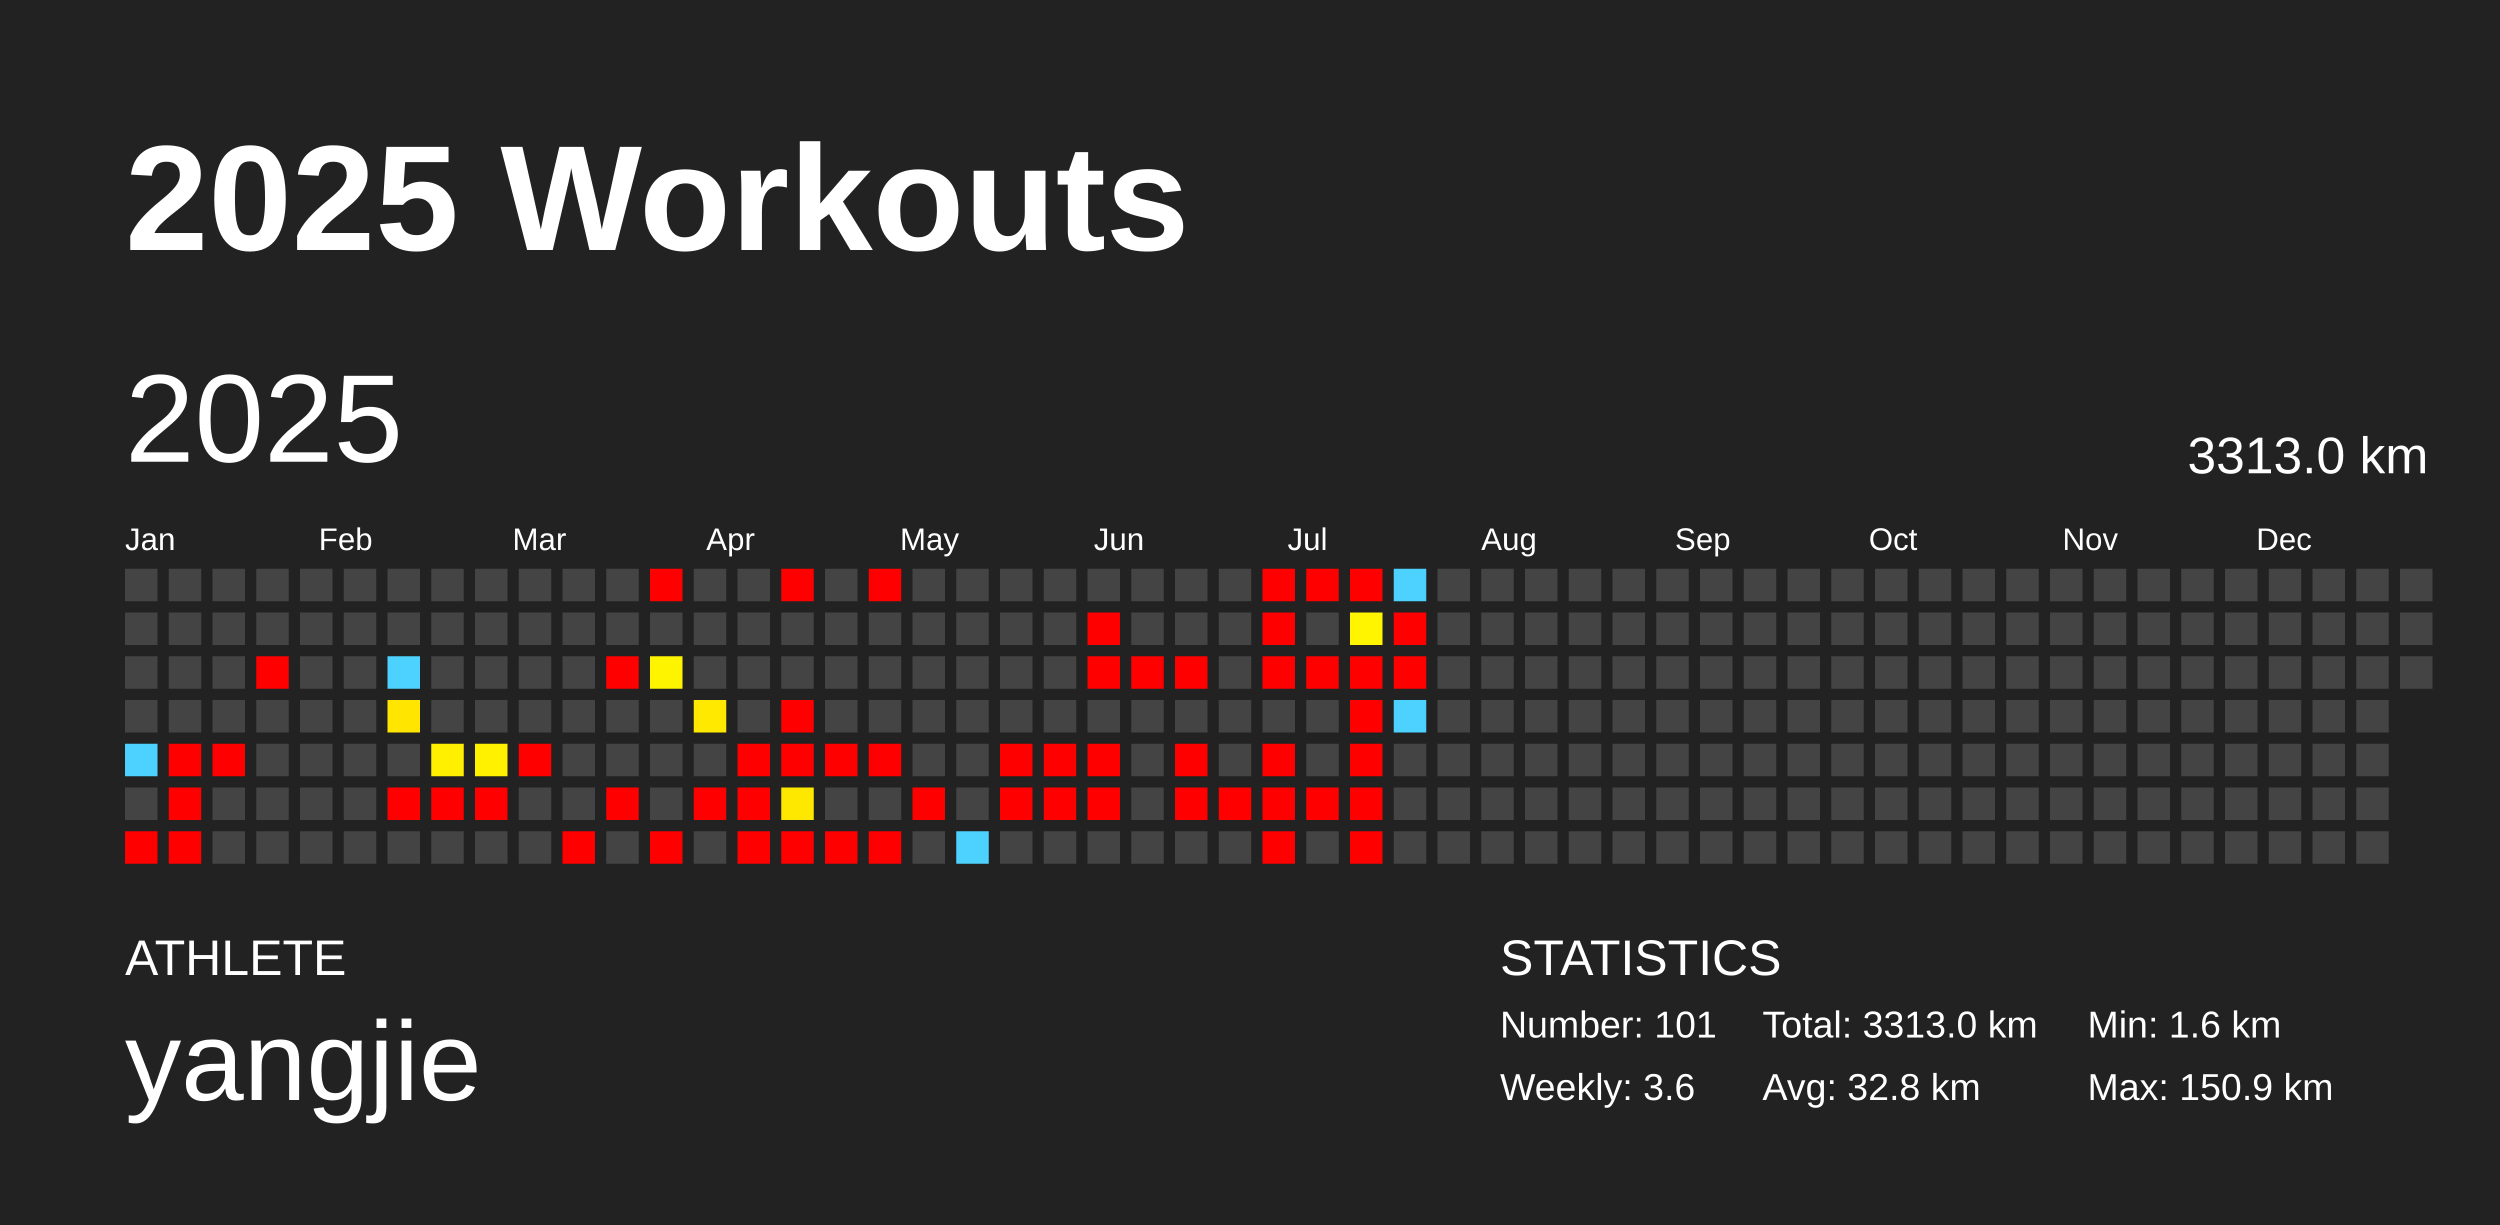
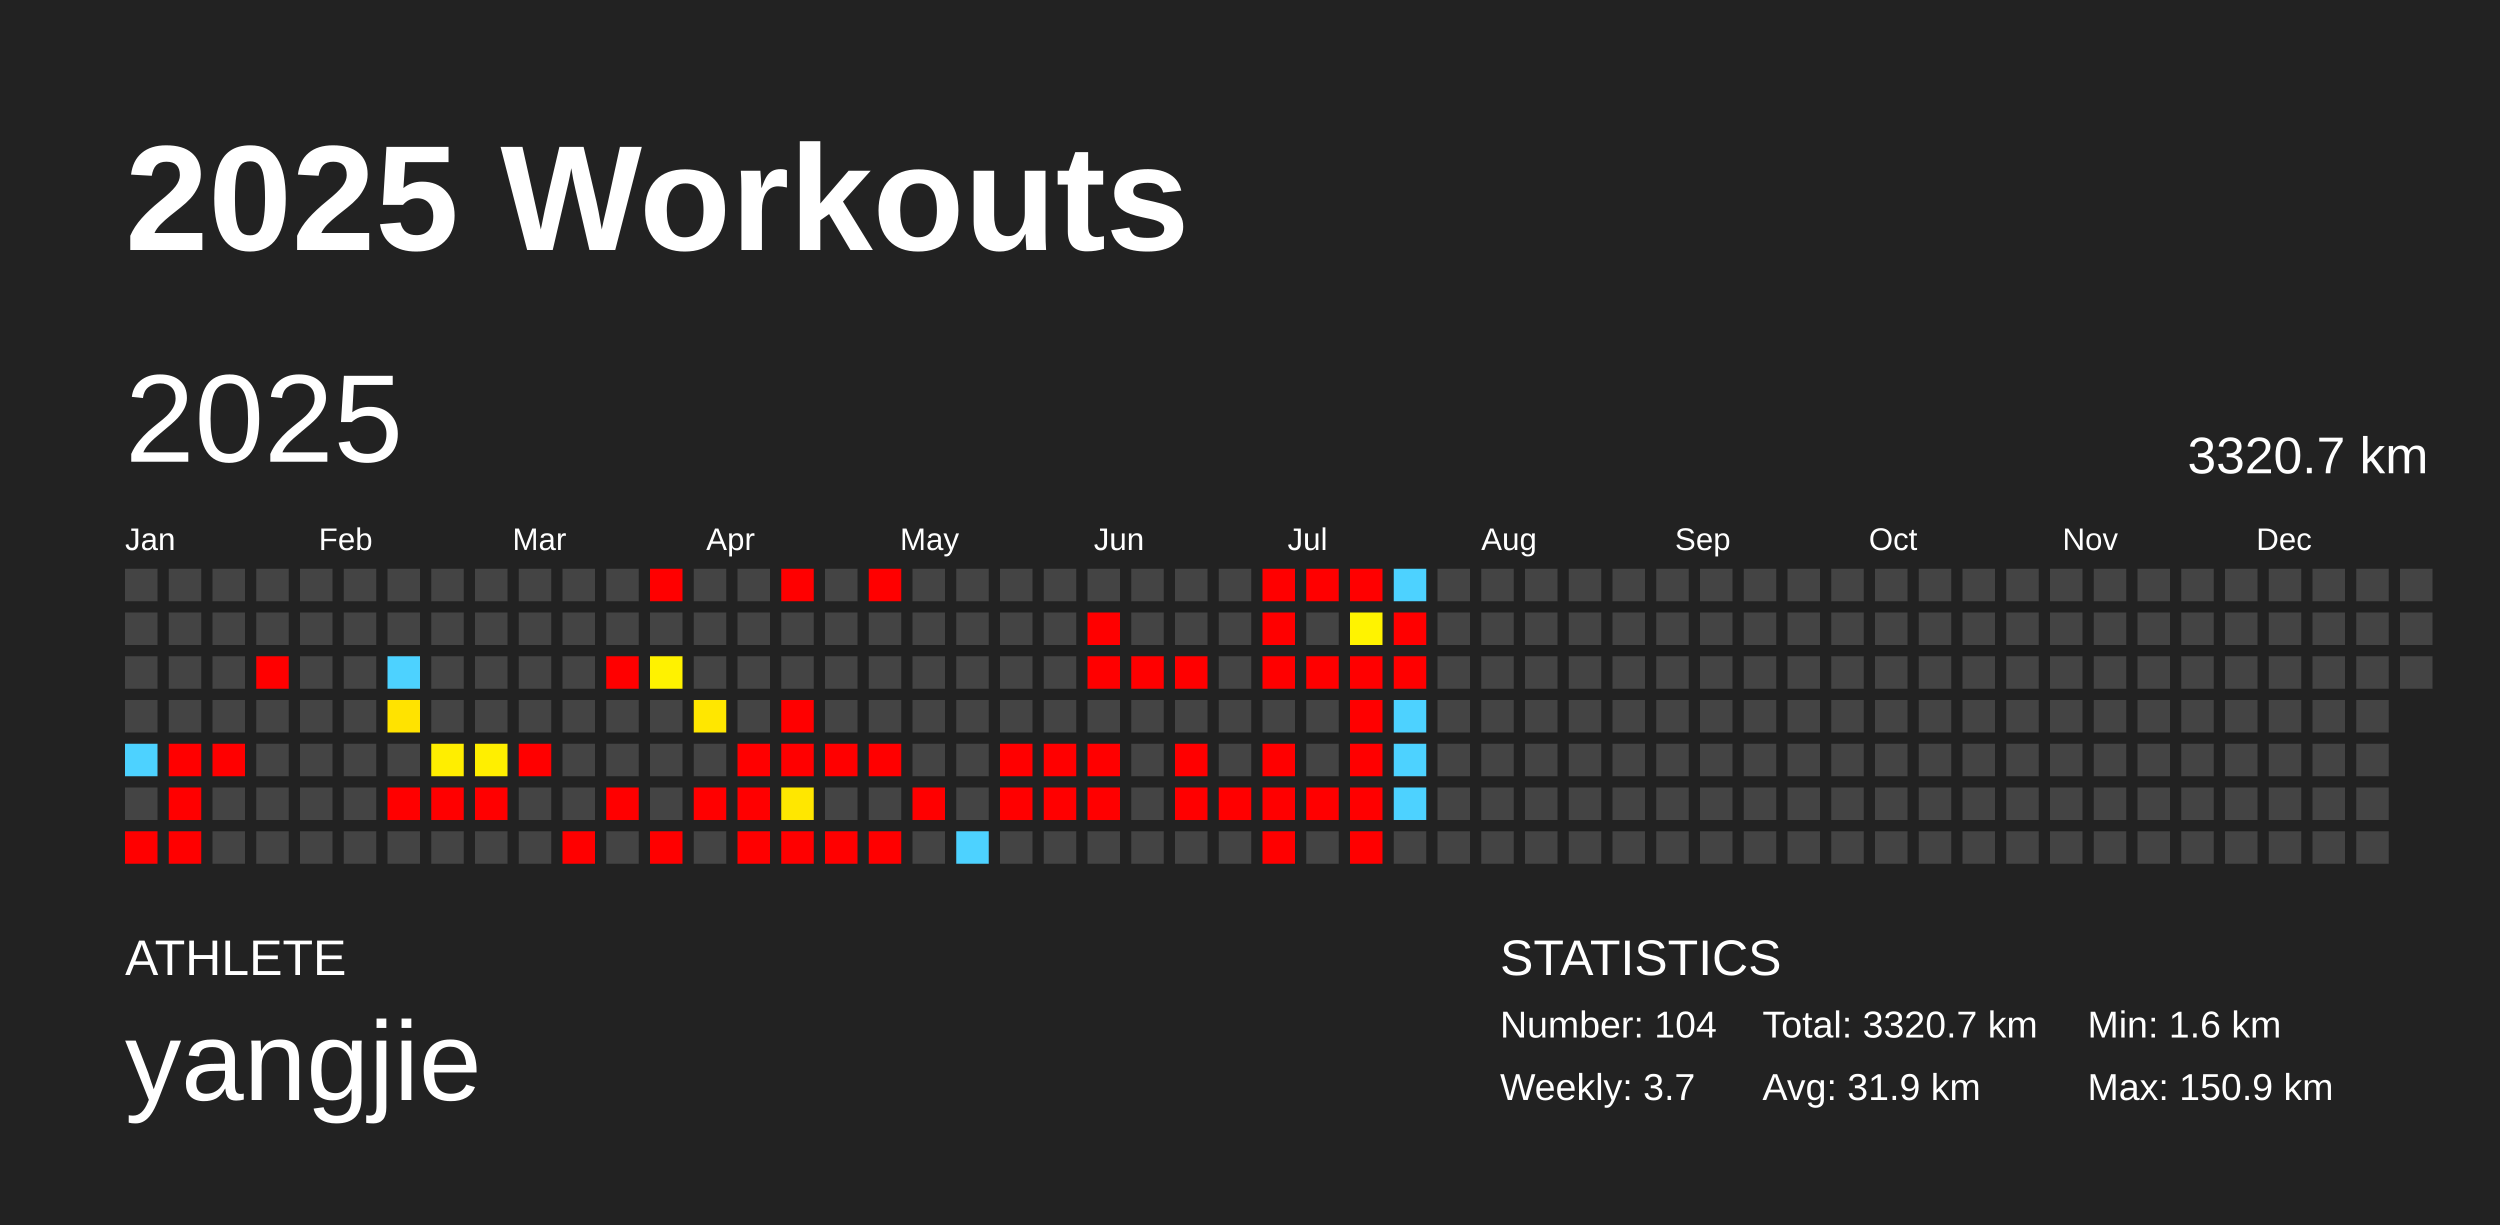
<svg xmlns="http://www.w3.org/2000/svg" baseProfile="full" height="98mm" version="1.1" viewBox="0,0,200,98" width="200mm">
  <defs />
  <rect fill="#222222" height="98" width="200" x="0" y="0" />
  <text fill="#FFFFFF" style="font-size:12px; font-family:Arial; font-weight:bold;" x="10" y="20">2025 Workouts</text>
  <text fill="#FFFFFF" style="font-size:4px; font-family:Arial" x="10" y="78">ATHLETE</text>
  <text fill="#FFFFFF" style="font-size:9px; font-family:Arial" x="10" y="88">yangjie</text>
  <text fill="#FFFFFF" style="font-size:4px; font-family:Arial" x="120" y="78">STATISTICS</text>
-   <text fill="#FFFFFF" style="font-size:3px; font-family:Arial" x="120" y="83">Number: 101</text>
-   <text fill="#FFFFFF" style="font-size:3px; font-family:Arial" x="120" y="88">Weekly: 3.6</text>
-   <text fill="#FFFFFF" style="font-size:3px; font-family:Arial" x="141" y="83">Total: 3313.0 km</text>
-   <text fill="#FFFFFF" style="font-size:3px; font-family:Arial" x="141" y="88">Avg: 32.8 km</text>
+   <text fill="#FFFFFF" style="font-size:3px; font-family:Arial" x="120" y="83">Number: 104</text>
+   <text fill="#FFFFFF" style="font-size:3px; font-family:Arial" x="120" y="88">Weekly: 3.7</text>
+   <text fill="#FFFFFF" style="font-size:3px; font-family:Arial" x="141" y="83">Total: 3320.7 km</text>
+   <text fill="#FFFFFF" style="font-size:3px; font-family:Arial" x="141" y="88">Avg: 31.9 km</text>
  <text fill="#FFFFFF" style="font-size:3px; font-family:Arial" x="167" y="83">Min: 1.6 km</text>
  <text fill="#FFFFFF" style="font-size:3px; font-family:Arial" x="167" y="88">Max: 150.9 km</text>
  <text dominant-baseline="hanging" fill="#FFFFFF" style="font-size:10.0px; font-family:Arial;" x="10" y="30">2025</text>
-   <text dominant-baseline="hanging" fill="#FFFFFF" style="font-size:4.125px; font-family:Arial;" x="175" y="35">3313.0 km</text>
+   <text dominant-baseline="hanging" fill="#FFFFFF" style="font-size:4.125px; font-family:Arial;" x="175" y="35">3320.7 km</text>
  <text fill="#FFFFFF" style="font-size:2.5px; font-family:Arial" x="10.0" y="44">Jan</text>
  <text fill="#FFFFFF" style="font-size:2.5px; font-family:Arial" x="25.5" y="44">Feb</text>
  <text fill="#FFFFFF" style="font-size:2.5px; font-family:Arial" x="41.0" y="44">Mar</text>
  <text fill="#FFFFFF" style="font-size:2.5px; font-family:Arial" x="56.5" y="44">Apr</text>
  <text fill="#FFFFFF" style="font-size:2.5px; font-family:Arial" x="72.0" y="44">May</text>
  <text fill="#FFFFFF" style="font-size:2.5px; font-family:Arial" x="87.5" y="44">Jun</text>
  <text fill="#FFFFFF" style="font-size:2.5px; font-family:Arial" x="103.0" y="44">Jul</text>
  <text fill="#FFFFFF" style="font-size:2.5px; font-family:Arial" x="118.5" y="44">Aug</text>
  <text fill="#FFFFFF" style="font-size:2.5px; font-family:Arial" x="134.0" y="44">Sep</text>
  <text fill="#FFFFFF" style="font-size:2.5px; font-family:Arial" x="149.5" y="44">Oct</text>
  <text fill="#FFFFFF" style="font-size:2.5px; font-family:Arial" x="165.0" y="44">Nov</text>
  <text fill="#FFFFFF" style="font-size:2.5px; font-family:Arial" x="180.5" y="44">Dec</text>
  <rect fill="#444444" height="2.6" width="2.6" x="10.0" y="45.5" />
  <rect fill="#444444" height="2.6" width="2.6" x="10.0" y="49.0" />
  <rect fill="#444444" height="2.6" width="2.6" x="10.0" y="52.5" />
  <rect fill="#444444" height="2.6" width="2.6" x="10.0" y="56.0" />
  <rect fill="#4dd2ff" height="2.6" width="2.6" x="10.0" y="59.5" />
  <rect fill="#444444" height="2.6" width="2.6" x="10.0" y="63.0" />
  <rect fill="red" height="2.6" width="2.6" x="10.0" y="66.5" />
  <rect fill="#444444" height="2.6" width="2.6" x="13.5" y="45.5" />
  <rect fill="#444444" height="2.6" width="2.6" x="13.5" y="49.0" />
  <rect fill="#444444" height="2.6" width="2.6" x="13.5" y="52.5" />
  <rect fill="#444444" height="2.6" width="2.6" x="13.5" y="56.0" />
  <rect fill="red" height="2.6" width="2.6" x="13.5" y="59.5" />
  <rect fill="red" height="2.6" width="2.6" x="13.5" y="63.0" />
  <rect fill="red" height="2.6" width="2.6" x="13.5" y="66.5" />
  <rect fill="#444444" height="2.6" width="2.6" x="17.0" y="45.5" />
  <rect fill="#444444" height="2.6" width="2.6" x="17.0" y="49.0" />
  <rect fill="#444444" height="2.6" width="2.6" x="17.0" y="52.5" />
  <rect fill="#444444" height="2.6" width="2.6" x="17.0" y="56.0" />
  <rect fill="red" height="2.6" width="2.6" x="17.0" y="59.5" />
  <rect fill="#444444" height="2.6" width="2.6" x="17.0" y="63.0" />
  <rect fill="#444444" height="2.6" width="2.6" x="17.0" y="66.5" />
  <rect fill="#444444" height="2.6" width="2.6" x="20.5" y="45.5" />
  <rect fill="#444444" height="2.6" width="2.6" x="20.5" y="49.0" />
  <rect fill="red" height="2.6" width="2.6" x="20.5" y="52.5" />
  <rect fill="#444444" height="2.6" width="2.6" x="20.5" y="56.0" />
  <rect fill="#444444" height="2.6" width="2.6" x="20.5" y="59.5" />
  <rect fill="#444444" height="2.6" width="2.6" x="20.5" y="63.0" />
  <rect fill="#444444" height="2.6" width="2.6" x="20.5" y="66.5" />
  <rect fill="#444444" height="2.6" width="2.6" x="24.0" y="45.5" />
  <rect fill="#444444" height="2.6" width="2.6" x="24.0" y="49.0" />
  <rect fill="#444444" height="2.6" width="2.6" x="24.0" y="52.5" />
  <rect fill="#444444" height="2.6" width="2.6" x="24.0" y="56.0" />
  <rect fill="#444444" height="2.6" width="2.6" x="24.0" y="59.5" />
  <rect fill="#444444" height="2.6" width="2.6" x="24.0" y="63.0" />
  <rect fill="#444444" height="2.6" width="2.6" x="24.0" y="66.5" />
  <rect fill="#444444" height="2.6" width="2.6" x="27.5" y="45.5" />
  <rect fill="#444444" height="2.6" width="2.6" x="27.5" y="49.0" />
  <rect fill="#444444" height="2.6" width="2.6" x="27.5" y="52.5" />
  <rect fill="#444444" height="2.6" width="2.6" x="27.5" y="56.0" />
  <rect fill="#444444" height="2.6" width="2.6" x="27.5" y="59.5" />
  <rect fill="#444444" height="2.6" width="2.6" x="27.5" y="63.0" />
  <rect fill="#444444" height="2.6" width="2.6" x="27.5" y="66.5" />
  <rect fill="#444444" height="2.6" width="2.6" x="31.0" y="45.5" />
  <rect fill="#444444" height="2.6" width="2.6" x="31.0" y="49.0" />
  <rect fill="#4dd2ff" height="2.6" width="2.6" x="31.0" y="52.5" />
-   <rect fill="#ffe500" height="2.6" width="2.6" x="31.0" y="56.0" />
+   <rect fill="#ffe300" height="2.6" width="2.6" x="31.0" y="56.0" />
  <rect fill="#444444" height="2.6" width="2.6" x="31.0" y="59.5" />
  <rect fill="red" height="2.6" width="2.6" x="31.0" y="63.0" />
  <rect fill="#444444" height="2.6" width="2.6" x="31.0" y="66.5" />
  <rect fill="#444444" height="2.6" width="2.6" x="34.5" y="45.5" />
  <rect fill="#444444" height="2.6" width="2.6" x="34.5" y="49.0" />
  <rect fill="#444444" height="2.6" width="2.6" x="34.5" y="52.5" />
  <rect fill="#444444" height="2.6" width="2.6" x="34.5" y="56.0" />
-   <rect fill="#fff000" height="2.6" width="2.6" x="34.5" y="59.5" />
+   <rect fill="#ffee00" height="2.6" width="2.6" x="34.5" y="59.5" />
  <rect fill="red" height="2.6" width="2.6" x="34.5" y="63.0" />
  <rect fill="#444444" height="2.6" width="2.6" x="34.5" y="66.5" />
  <rect fill="#444444" height="2.6" width="2.6" x="38.0" y="45.5" />
  <rect fill="#444444" height="2.6" width="2.6" x="38.0" y="49.0" />
  <rect fill="#444444" height="2.6" width="2.6" x="38.0" y="52.5" />
  <rect fill="#444444" height="2.6" width="2.6" x="38.0" y="56.0" />
-   <rect fill="#fff100" height="2.6" width="2.6" x="38.0" y="59.5" />
+   <rect fill="#ffef00" height="2.6" width="2.6" x="38.0" y="59.5" />
  <rect fill="red" height="2.6" width="2.6" x="38.0" y="63.0" />
  <rect fill="#444444" height="2.6" width="2.6" x="38.0" y="66.5" />
  <rect fill="#444444" height="2.6" width="2.6" x="41.5" y="45.5" />
  <rect fill="#444444" height="2.6" width="2.6" x="41.5" y="49.0" />
  <rect fill="#444444" height="2.6" width="2.6" x="41.5" y="52.5" />
  <rect fill="#444444" height="2.6" width="2.6" x="41.5" y="56.0" />
  <rect fill="red" height="2.6" width="2.6" x="41.5" y="59.5" />
  <rect fill="#444444" height="2.6" width="2.6" x="41.5" y="63.0" />
  <rect fill="#444444" height="2.6" width="2.6" x="41.5" y="66.5" />
  <rect fill="#444444" height="2.6" width="2.6" x="45.0" y="45.5" />
  <rect fill="#444444" height="2.6" width="2.6" x="45.0" y="49.0" />
  <rect fill="#444444" height="2.6" width="2.6" x="45.0" y="52.5" />
  <rect fill="#444444" height="2.6" width="2.6" x="45.0" y="56.0" />
  <rect fill="#444444" height="2.6" width="2.6" x="45.0" y="59.5" />
  <rect fill="#444444" height="2.6" width="2.6" x="45.0" y="63.0" />
  <rect fill="red" height="2.6" width="2.6" x="45.0" y="66.5" />
  <rect fill="#444444" height="2.6" width="2.6" x="48.5" y="45.5" />
  <rect fill="#444444" height="2.6" width="2.6" x="48.5" y="49.0" />
  <rect fill="red" height="2.6" width="2.6" x="48.5" y="52.5" />
  <rect fill="#444444" height="2.6" width="2.6" x="48.5" y="56.0" />
  <rect fill="#444444" height="2.6" width="2.6" x="48.5" y="59.5" />
  <rect fill="red" height="2.6" width="2.6" x="48.5" y="63.0" />
  <rect fill="#444444" height="2.6" width="2.6" x="48.5" y="66.5" />
  <rect fill="red" height="2.6" width="2.6" x="52.0" y="45.5" />
  <rect fill="#444444" height="2.6" width="2.6" x="52.0" y="49.0" />
-   <rect fill="#fff400" height="2.6" width="2.6" x="52.0" y="52.5" />
+   <rect fill="#fff200" height="2.6" width="2.6" x="52.0" y="52.5" />
  <rect fill="#444444" height="2.6" width="2.6" x="52.0" y="56.0" />
  <rect fill="#444444" height="2.6" width="2.6" x="52.0" y="59.5" />
  <rect fill="#444444" height="2.6" width="2.6" x="52.0" y="63.0" />
  <rect fill="red" height="2.6" width="2.6" x="52.0" y="66.5" />
  <rect fill="#444444" height="2.6" width="2.6" x="55.5" y="45.5" />
  <rect fill="#444444" height="2.6" width="2.6" x="55.5" y="49.0" />
  <rect fill="#444444" height="2.6" width="2.6" x="55.5" y="52.5" />
-   <rect fill="#ffe900" height="2.6" width="2.6" x="55.5" y="56.0" />
+   <rect fill="#ffe700" height="2.6" width="2.6" x="55.5" y="56.0" />
  <rect fill="#444444" height="2.6" width="2.6" x="55.5" y="59.5" />
  <rect fill="red" height="2.6" width="2.6" x="55.5" y="63.0" />
  <rect fill="#444444" height="2.6" width="2.6" x="55.5" y="66.5" />
  <rect fill="#444444" height="2.6" width="2.6" x="59.0" y="45.5" />
  <rect fill="#444444" height="2.6" width="2.6" x="59.0" y="49.0" />
  <rect fill="#444444" height="2.6" width="2.6" x="59.0" y="52.5" />
  <rect fill="#444444" height="2.6" width="2.6" x="59.0" y="56.0" />
  <rect fill="red" height="2.6" width="2.6" x="59.0" y="59.5" />
  <rect fill="red" height="2.6" width="2.6" x="59.0" y="63.0" />
  <rect fill="red" height="2.6" width="2.6" x="59.0" y="66.5" />
  <rect fill="red" height="2.6" width="2.6" x="62.5" y="45.5" />
  <rect fill="#444444" height="2.6" width="2.6" x="62.5" y="49.0" />
  <rect fill="#444444" height="2.6" width="2.6" x="62.5" y="52.5" />
  <rect fill="red" height="2.6" width="2.6" x="62.5" y="56.0" />
  <rect fill="red" height="2.6" width="2.6" x="62.5" y="59.5" />
-   <rect fill="#ffe800" height="2.6" width="2.6" x="62.5" y="63.0" />
+   <rect fill="#ffe700" height="2.6" width="2.6" x="62.5" y="63.0" />
  <rect fill="red" height="2.6" width="2.6" x="62.5" y="66.5" />
  <rect fill="#444444" height="2.6" width="2.6" x="66.0" y="45.5" />
  <rect fill="#444444" height="2.6" width="2.6" x="66.0" y="49.0" />
  <rect fill="#444444" height="2.6" width="2.6" x="66.0" y="52.5" />
  <rect fill="#444444" height="2.6" width="2.6" x="66.0" y="56.0" />
  <rect fill="red" height="2.6" width="2.6" x="66.0" y="59.5" />
  <rect fill="#444444" height="2.6" width="2.6" x="66.0" y="63.0" />
  <rect fill="red" height="2.6" width="2.6" x="66.0" y="66.5" />
  <rect fill="red" height="2.6" width="2.6" x="69.5" y="45.5" />
  <rect fill="#444444" height="2.6" width="2.6" x="69.5" y="49.0" />
  <rect fill="#444444" height="2.6" width="2.6" x="69.5" y="52.5" />
  <rect fill="#444444" height="2.6" width="2.6" x="69.5" y="56.0" />
  <rect fill="red" height="2.6" width="2.6" x="69.5" y="59.5" />
  <rect fill="#444444" height="2.6" width="2.6" x="69.5" y="63.0" />
  <rect fill="red" height="2.6" width="2.6" x="69.5" y="66.5" />
  <rect fill="#444444" height="2.6" width="2.6" x="73.0" y="45.5" />
  <rect fill="#444444" height="2.6" width="2.6" x="73.0" y="49.0" />
  <rect fill="#444444" height="2.6" width="2.6" x="73.0" y="52.5" />
  <rect fill="#444444" height="2.6" width="2.6" x="73.0" y="56.0" />
  <rect fill="#444444" height="2.6" width="2.6" x="73.0" y="59.5" />
  <rect fill="red" height="2.6" width="2.6" x="73.0" y="63.0" />
  <rect fill="#444444" height="2.6" width="2.6" x="73.0" y="66.5" />
  <rect fill="#444444" height="2.6" width="2.6" x="76.5" y="45.5" />
  <rect fill="#444444" height="2.6" width="2.6" x="76.5" y="49.0" />
  <rect fill="#444444" height="2.6" width="2.6" x="76.5" y="52.5" />
  <rect fill="#444444" height="2.6" width="2.6" x="76.5" y="56.0" />
  <rect fill="#444444" height="2.6" width="2.6" x="76.5" y="59.5" />
  <rect fill="#444444" height="2.6" width="2.6" x="76.5" y="63.0" />
  <rect fill="#4dd2ff" height="2.6" width="2.6" x="76.5" y="66.5" />
  <rect fill="#444444" height="2.6" width="2.6" x="80.0" y="45.5" />
  <rect fill="#444444" height="2.6" width="2.6" x="80.0" y="49.0" />
  <rect fill="#444444" height="2.6" width="2.6" x="80.0" y="52.5" />
  <rect fill="#444444" height="2.6" width="2.6" x="80.0" y="56.0" />
  <rect fill="red" height="2.6" width="2.6" x="80.0" y="59.5" />
  <rect fill="red" height="2.6" width="2.6" x="80.0" y="63.0" />
  <rect fill="#444444" height="2.6" width="2.6" x="80.0" y="66.5" />
  <rect fill="#444444" height="2.6" width="2.6" x="83.5" y="45.5" />
  <rect fill="#444444" height="2.6" width="2.6" x="83.5" y="49.0" />
  <rect fill="#444444" height="2.6" width="2.6" x="83.5" y="52.5" />
  <rect fill="#444444" height="2.6" width="2.6" x="83.5" y="56.0" />
  <rect fill="red" height="2.6" width="2.6" x="83.5" y="59.5" />
  <rect fill="red" height="2.6" width="2.6" x="83.5" y="63.0" />
  <rect fill="#444444" height="2.6" width="2.6" x="83.5" y="66.5" />
  <rect fill="#444444" height="2.6" width="2.6" x="87.0" y="45.5" />
  <rect fill="red" height="2.6" width="2.6" x="87.0" y="49.0" />
  <rect fill="red" height="2.6" width="2.6" x="87.0" y="52.5" />
  <rect fill="#444444" height="2.6" width="2.6" x="87.0" y="56.0" />
  <rect fill="red" height="2.6" width="2.6" x="87.0" y="59.5" />
  <rect fill="red" height="2.6" width="2.6" x="87.0" y="63.0" />
  <rect fill="#444444" height="2.6" width="2.6" x="87.0" y="66.5" />
  <rect fill="#444444" height="2.6" width="2.6" x="90.5" y="45.5" />
  <rect fill="#444444" height="2.6" width="2.6" x="90.5" y="49.0" />
  <rect fill="red" height="2.6" width="2.6" x="90.5" y="52.5" />
  <rect fill="#444444" height="2.6" width="2.6" x="90.5" y="56.0" />
  <rect fill="#444444" height="2.6" width="2.6" x="90.5" y="59.5" />
  <rect fill="#444444" height="2.6" width="2.6" x="90.5" y="63.0" />
  <rect fill="#444444" height="2.6" width="2.6" x="90.5" y="66.5" />
  <rect fill="#444444" height="2.6" width="2.6" x="94.0" y="45.5" />
  <rect fill="#444444" height="2.6" width="2.6" x="94.0" y="49.0" />
  <rect fill="red" height="2.6" width="2.6" x="94.0" y="52.5" />
  <rect fill="#444444" height="2.6" width="2.6" x="94.0" y="56.0" />
  <rect fill="red" height="2.6" width="2.6" x="94.0" y="59.5" />
  <rect fill="red" height="2.6" width="2.6" x="94.0" y="63.0" />
  <rect fill="#444444" height="2.6" width="2.6" x="94.0" y="66.5" />
  <rect fill="#444444" height="2.6" width="2.6" x="97.5" y="45.5" />
  <rect fill="#444444" height="2.6" width="2.6" x="97.5" y="49.0" />
  <rect fill="#444444" height="2.6" width="2.6" x="97.5" y="52.5" />
  <rect fill="#444444" height="2.6" width="2.6" x="97.5" y="56.0" />
  <rect fill="#444444" height="2.6" width="2.6" x="97.5" y="59.5" />
  <rect fill="red" height="2.6" width="2.6" x="97.5" y="63.0" />
  <rect fill="#444444" height="2.6" width="2.6" x="97.5" y="66.5" />
  <rect fill="red" height="2.6" width="2.6" x="101.0" y="45.5" />
  <rect fill="red" height="2.6" width="2.6" x="101.0" y="49.0" />
  <rect fill="red" height="2.6" width="2.6" x="101.0" y="52.5" />
  <rect fill="#444444" height="2.6" width="2.6" x="101.0" y="56.0" />
  <rect fill="red" height="2.6" width="2.6" x="101.0" y="59.5" />
  <rect fill="red" height="2.6" width="2.6" x="101.0" y="63.0" />
  <rect fill="red" height="2.6" width="2.6" x="101.0" y="66.5" />
  <rect fill="red" height="2.6" width="2.6" x="104.5" y="45.5" />
  <rect fill="#444444" height="2.6" width="2.6" x="104.5" y="49.0" />
  <rect fill="red" height="2.6" width="2.6" x="104.5" y="52.5" />
  <rect fill="#444444" height="2.6" width="2.6" x="104.5" y="56.0" />
  <rect fill="#444444" height="2.6" width="2.6" x="104.5" y="59.5" />
  <rect fill="red" height="2.6" width="2.6" x="104.5" y="63.0" />
  <rect fill="#444444" height="2.6" width="2.6" x="104.5" y="66.5" />
  <rect fill="red" height="2.6" width="2.6" x="108.0" y="45.5" />
-   <rect fill="#fff500" height="2.6" width="2.6" x="108.0" y="49.0" />
+   <rect fill="#fff300" height="2.6" width="2.6" x="108.0" y="49.0" />
  <rect fill="red" height="2.6" width="2.6" x="108.0" y="52.5" />
  <rect fill="red" height="2.6" width="2.6" x="108.0" y="56.0" />
  <rect fill="red" height="2.6" width="2.6" x="108.0" y="59.5" />
  <rect fill="red" height="2.6" width="2.6" x="108.0" y="63.0" />
  <rect fill="red" height="2.6" width="2.6" x="108.0" y="66.5" />
  <rect fill="#4dd2ff" height="2.6" width="2.6" x="111.5" y="45.5" />
  <rect fill="red" height="2.6" width="2.6" x="111.5" y="49.0" />
  <rect fill="red" height="2.6" width="2.6" x="111.5" y="52.5" />
  <rect fill="#4dd2ff" height="2.6" width="2.6" x="111.5" y="56.0" />
-   <rect fill="#444444" height="2.6" width="2.6" x="111.5" y="59.5" />
-   <rect fill="#444444" height="2.6" width="2.6" x="111.5" y="63.0" />
+   <rect fill="#4dd2ff" height="2.6" width="2.6" x="111.5" y="59.5" />
+   <rect fill="#4dd2ff" height="2.6" width="2.6" x="111.5" y="63.0" />
  <rect fill="#444444" height="2.6" width="2.6" x="111.5" y="66.5" />
  <rect fill="#444444" height="2.6" width="2.6" x="115.0" y="45.5" />
  <rect fill="#444444" height="2.6" width="2.6" x="115.0" y="49.0" />
  <rect fill="#444444" height="2.6" width="2.6" x="115.0" y="52.5" />
  <rect fill="#444444" height="2.6" width="2.6" x="115.0" y="56.0" />
  <rect fill="#444444" height="2.6" width="2.6" x="115.0" y="59.5" />
  <rect fill="#444444" height="2.6" width="2.6" x="115.0" y="63.0" />
  <rect fill="#444444" height="2.6" width="2.6" x="115.0" y="66.5" />
  <rect fill="#444444" height="2.6" width="2.6" x="118.5" y="45.5" />
  <rect fill="#444444" height="2.6" width="2.6" x="118.5" y="49.0" />
  <rect fill="#444444" height="2.6" width="2.6" x="118.5" y="52.5" />
  <rect fill="#444444" height="2.6" width="2.6" x="118.5" y="56.0" />
  <rect fill="#444444" height="2.6" width="2.6" x="118.5" y="59.5" />
  <rect fill="#444444" height="2.6" width="2.6" x="118.5" y="63.0" />
  <rect fill="#444444" height="2.6" width="2.6" x="118.5" y="66.5" />
  <rect fill="#444444" height="2.6" width="2.6" x="122.0" y="45.5" />
  <rect fill="#444444" height="2.6" width="2.6" x="122.0" y="49.0" />
  <rect fill="#444444" height="2.6" width="2.6" x="122.0" y="52.5" />
  <rect fill="#444444" height="2.6" width="2.6" x="122.0" y="56.0" />
  <rect fill="#444444" height="2.6" width="2.6" x="122.0" y="59.5" />
  <rect fill="#444444" height="2.6" width="2.6" x="122.0" y="63.0" />
  <rect fill="#444444" height="2.6" width="2.6" x="122.0" y="66.5" />
  <rect fill="#444444" height="2.6" width="2.6" x="125.5" y="45.5" />
  <rect fill="#444444" height="2.6" width="2.6" x="125.5" y="49.0" />
  <rect fill="#444444" height="2.6" width="2.6" x="125.5" y="52.5" />
  <rect fill="#444444" height="2.6" width="2.6" x="125.5" y="56.0" />
  <rect fill="#444444" height="2.6" width="2.6" x="125.5" y="59.5" />
  <rect fill="#444444" height="2.6" width="2.6" x="125.5" y="63.0" />
  <rect fill="#444444" height="2.6" width="2.6" x="125.5" y="66.5" />
  <rect fill="#444444" height="2.6" width="2.6" x="129.0" y="45.5" />
  <rect fill="#444444" height="2.6" width="2.6" x="129.0" y="49.0" />
  <rect fill="#444444" height="2.6" width="2.6" x="129.0" y="52.5" />
  <rect fill="#444444" height="2.6" width="2.6" x="129.0" y="56.0" />
  <rect fill="#444444" height="2.6" width="2.6" x="129.0" y="59.5" />
  <rect fill="#444444" height="2.6" width="2.6" x="129.0" y="63.0" />
  <rect fill="#444444" height="2.6" width="2.6" x="129.0" y="66.5" />
  <rect fill="#444444" height="2.6" width="2.6" x="132.5" y="45.5" />
  <rect fill="#444444" height="2.6" width="2.6" x="132.5" y="49.0" />
  <rect fill="#444444" height="2.6" width="2.6" x="132.5" y="52.5" />
  <rect fill="#444444" height="2.6" width="2.6" x="132.5" y="56.0" />
  <rect fill="#444444" height="2.6" width="2.6" x="132.5" y="59.5" />
  <rect fill="#444444" height="2.6" width="2.6" x="132.5" y="63.0" />
  <rect fill="#444444" height="2.6" width="2.6" x="132.5" y="66.5" />
  <rect fill="#444444" height="2.6" width="2.6" x="136.0" y="45.5" />
  <rect fill="#444444" height="2.6" width="2.6" x="136.0" y="49.0" />
  <rect fill="#444444" height="2.6" width="2.6" x="136.0" y="52.5" />
  <rect fill="#444444" height="2.6" width="2.6" x="136.0" y="56.0" />
  <rect fill="#444444" height="2.6" width="2.6" x="136.0" y="59.5" />
  <rect fill="#444444" height="2.6" width="2.6" x="136.0" y="63.0" />
  <rect fill="#444444" height="2.6" width="2.6" x="136.0" y="66.5" />
  <rect fill="#444444" height="2.6" width="2.6" x="139.5" y="45.5" />
  <rect fill="#444444" height="2.6" width="2.6" x="139.5" y="49.0" />
  <rect fill="#444444" height="2.6" width="2.6" x="139.5" y="52.5" />
  <rect fill="#444444" height="2.6" width="2.6" x="139.5" y="56.0" />
  <rect fill="#444444" height="2.6" width="2.6" x="139.5" y="59.5" />
  <rect fill="#444444" height="2.6" width="2.6" x="139.5" y="63.0" />
  <rect fill="#444444" height="2.6" width="2.6" x="139.5" y="66.5" />
  <rect fill="#444444" height="2.6" width="2.6" x="143.0" y="45.5" />
  <rect fill="#444444" height="2.6" width="2.6" x="143.0" y="49.0" />
  <rect fill="#444444" height="2.6" width="2.6" x="143.0" y="52.5" />
  <rect fill="#444444" height="2.6" width="2.6" x="143.0" y="56.0" />
  <rect fill="#444444" height="2.6" width="2.6" x="143.0" y="59.5" />
  <rect fill="#444444" height="2.6" width="2.6" x="143.0" y="63.0" />
  <rect fill="#444444" height="2.6" width="2.6" x="143.0" y="66.5" />
  <rect fill="#444444" height="2.6" width="2.6" x="146.5" y="45.5" />
  <rect fill="#444444" height="2.6" width="2.6" x="146.5" y="49.0" />
  <rect fill="#444444" height="2.6" width="2.6" x="146.5" y="52.5" />
  <rect fill="#444444" height="2.6" width="2.6" x="146.5" y="56.0" />
  <rect fill="#444444" height="2.6" width="2.6" x="146.5" y="59.5" />
  <rect fill="#444444" height="2.6" width="2.6" x="146.5" y="63.0" />
  <rect fill="#444444" height="2.6" width="2.6" x="146.5" y="66.5" />
  <rect fill="#444444" height="2.6" width="2.6" x="150.0" y="45.5" />
  <rect fill="#444444" height="2.6" width="2.6" x="150.0" y="49.0" />
  <rect fill="#444444" height="2.6" width="2.6" x="150.0" y="52.5" />
  <rect fill="#444444" height="2.6" width="2.6" x="150.0" y="56.0" />
  <rect fill="#444444" height="2.6" width="2.6" x="150.0" y="59.5" />
  <rect fill="#444444" height="2.6" width="2.6" x="150.0" y="63.0" />
  <rect fill="#444444" height="2.6" width="2.6" x="150.0" y="66.5" />
  <rect fill="#444444" height="2.6" width="2.6" x="153.5" y="45.5" />
  <rect fill="#444444" height="2.6" width="2.6" x="153.5" y="49.0" />
  <rect fill="#444444" height="2.6" width="2.6" x="153.5" y="52.5" />
  <rect fill="#444444" height="2.6" width="2.6" x="153.5" y="56.0" />
  <rect fill="#444444" height="2.6" width="2.6" x="153.5" y="59.5" />
  <rect fill="#444444" height="2.6" width="2.6" x="153.5" y="63.0" />
  <rect fill="#444444" height="2.6" width="2.6" x="153.5" y="66.5" />
  <rect fill="#444444" height="2.6" width="2.6" x="157.0" y="45.5" />
  <rect fill="#444444" height="2.6" width="2.6" x="157.0" y="49.0" />
  <rect fill="#444444" height="2.6" width="2.6" x="157.0" y="52.5" />
  <rect fill="#444444" height="2.6" width="2.6" x="157.0" y="56.0" />
  <rect fill="#444444" height="2.6" width="2.6" x="157.0" y="59.5" />
  <rect fill="#444444" height="2.6" width="2.6" x="157.0" y="63.0" />
  <rect fill="#444444" height="2.6" width="2.6" x="157.0" y="66.5" />
  <rect fill="#444444" height="2.6" width="2.6" x="160.5" y="45.5" />
  <rect fill="#444444" height="2.6" width="2.6" x="160.5" y="49.0" />
  <rect fill="#444444" height="2.6" width="2.6" x="160.5" y="52.5" />
  <rect fill="#444444" height="2.6" width="2.6" x="160.5" y="56.0" />
  <rect fill="#444444" height="2.6" width="2.6" x="160.5" y="59.5" />
  <rect fill="#444444" height="2.6" width="2.6" x="160.5" y="63.0" />
  <rect fill="#444444" height="2.6" width="2.6" x="160.5" y="66.5" />
  <rect fill="#444444" height="2.6" width="2.6" x="164.0" y="45.5" />
  <rect fill="#444444" height="2.6" width="2.6" x="164.0" y="49.0" />
  <rect fill="#444444" height="2.6" width="2.6" x="164.0" y="52.5" />
  <rect fill="#444444" height="2.6" width="2.6" x="164.0" y="56.0" />
  <rect fill="#444444" height="2.6" width="2.6" x="164.0" y="59.5" />
  <rect fill="#444444" height="2.6" width="2.6" x="164.0" y="63.0" />
  <rect fill="#444444" height="2.6" width="2.6" x="164.0" y="66.5" />
  <rect fill="#444444" height="2.6" width="2.6" x="167.5" y="45.5" />
  <rect fill="#444444" height="2.6" width="2.6" x="167.5" y="49.0" />
  <rect fill="#444444" height="2.6" width="2.6" x="167.5" y="52.5" />
  <rect fill="#444444" height="2.6" width="2.6" x="167.5" y="56.0" />
  <rect fill="#444444" height="2.6" width="2.6" x="167.5" y="59.5" />
  <rect fill="#444444" height="2.6" width="2.6" x="167.5" y="63.0" />
  <rect fill="#444444" height="2.6" width="2.6" x="167.5" y="66.5" />
  <rect fill="#444444" height="2.6" width="2.6" x="171.0" y="45.5" />
  <rect fill="#444444" height="2.6" width="2.6" x="171.0" y="49.0" />
  <rect fill="#444444" height="2.6" width="2.6" x="171.0" y="52.5" />
  <rect fill="#444444" height="2.6" width="2.6" x="171.0" y="56.0" />
  <rect fill="#444444" height="2.6" width="2.6" x="171.0" y="59.5" />
  <rect fill="#444444" height="2.6" width="2.6" x="171.0" y="63.0" />
  <rect fill="#444444" height="2.6" width="2.6" x="171.0" y="66.5" />
  <rect fill="#444444" height="2.6" width="2.6" x="174.5" y="45.5" />
  <rect fill="#444444" height="2.6" width="2.6" x="174.5" y="49.0" />
  <rect fill="#444444" height="2.6" width="2.6" x="174.5" y="52.5" />
  <rect fill="#444444" height="2.6" width="2.6" x="174.5" y="56.0" />
  <rect fill="#444444" height="2.6" width="2.6" x="174.5" y="59.5" />
  <rect fill="#444444" height="2.6" width="2.6" x="174.5" y="63.0" />
  <rect fill="#444444" height="2.6" width="2.6" x="174.5" y="66.5" />
  <rect fill="#444444" height="2.6" width="2.6" x="178.0" y="45.5" />
  <rect fill="#444444" height="2.6" width="2.6" x="178.0" y="49.0" />
  <rect fill="#444444" height="2.6" width="2.6" x="178.0" y="52.5" />
  <rect fill="#444444" height="2.6" width="2.6" x="178.0" y="56.0" />
  <rect fill="#444444" height="2.6" width="2.6" x="178.0" y="59.5" />
  <rect fill="#444444" height="2.6" width="2.6" x="178.0" y="63.0" />
  <rect fill="#444444" height="2.6" width="2.6" x="178.0" y="66.5" />
  <rect fill="#444444" height="2.6" width="2.6" x="181.5" y="45.5" />
  <rect fill="#444444" height="2.6" width="2.6" x="181.5" y="49.0" />
  <rect fill="#444444" height="2.6" width="2.6" x="181.5" y="52.5" />
  <rect fill="#444444" height="2.6" width="2.6" x="181.5" y="56.0" />
  <rect fill="#444444" height="2.6" width="2.6" x="181.5" y="59.5" />
  <rect fill="#444444" height="2.6" width="2.6" x="181.5" y="63.0" />
  <rect fill="#444444" height="2.6" width="2.6" x="181.5" y="66.5" />
  <rect fill="#444444" height="2.6" width="2.6" x="185.0" y="45.5" />
  <rect fill="#444444" height="2.6" width="2.6" x="185.0" y="49.0" />
  <rect fill="#444444" height="2.6" width="2.6" x="185.0" y="52.5" />
  <rect fill="#444444" height="2.6" width="2.6" x="185.0" y="56.0" />
  <rect fill="#444444" height="2.6" width="2.6" x="185.0" y="59.5" />
  <rect fill="#444444" height="2.6" width="2.6" x="185.0" y="63.0" />
  <rect fill="#444444" height="2.6" width="2.6" x="185.0" y="66.5" />
  <rect fill="#444444" height="2.6" width="2.6" x="188.5" y="45.5" />
  <rect fill="#444444" height="2.6" width="2.6" x="188.5" y="49.0" />
  <rect fill="#444444" height="2.6" width="2.6" x="188.5" y="52.5" />
  <rect fill="#444444" height="2.6" width="2.6" x="188.5" y="56.0" />
  <rect fill="#444444" height="2.6" width="2.6" x="188.5" y="59.5" />
  <rect fill="#444444" height="2.6" width="2.6" x="188.5" y="63.0" />
  <rect fill="#444444" height="2.6" width="2.6" x="188.5" y="66.5" />
  <rect fill="#444444" height="2.6" width="2.6" x="192.0" y="45.5" />
  <rect fill="#444444" height="2.6" width="2.6" x="192.0" y="49.0" />
  <rect fill="#444444" height="2.6" width="2.6" x="192.0" y="52.5" />
</svg>
